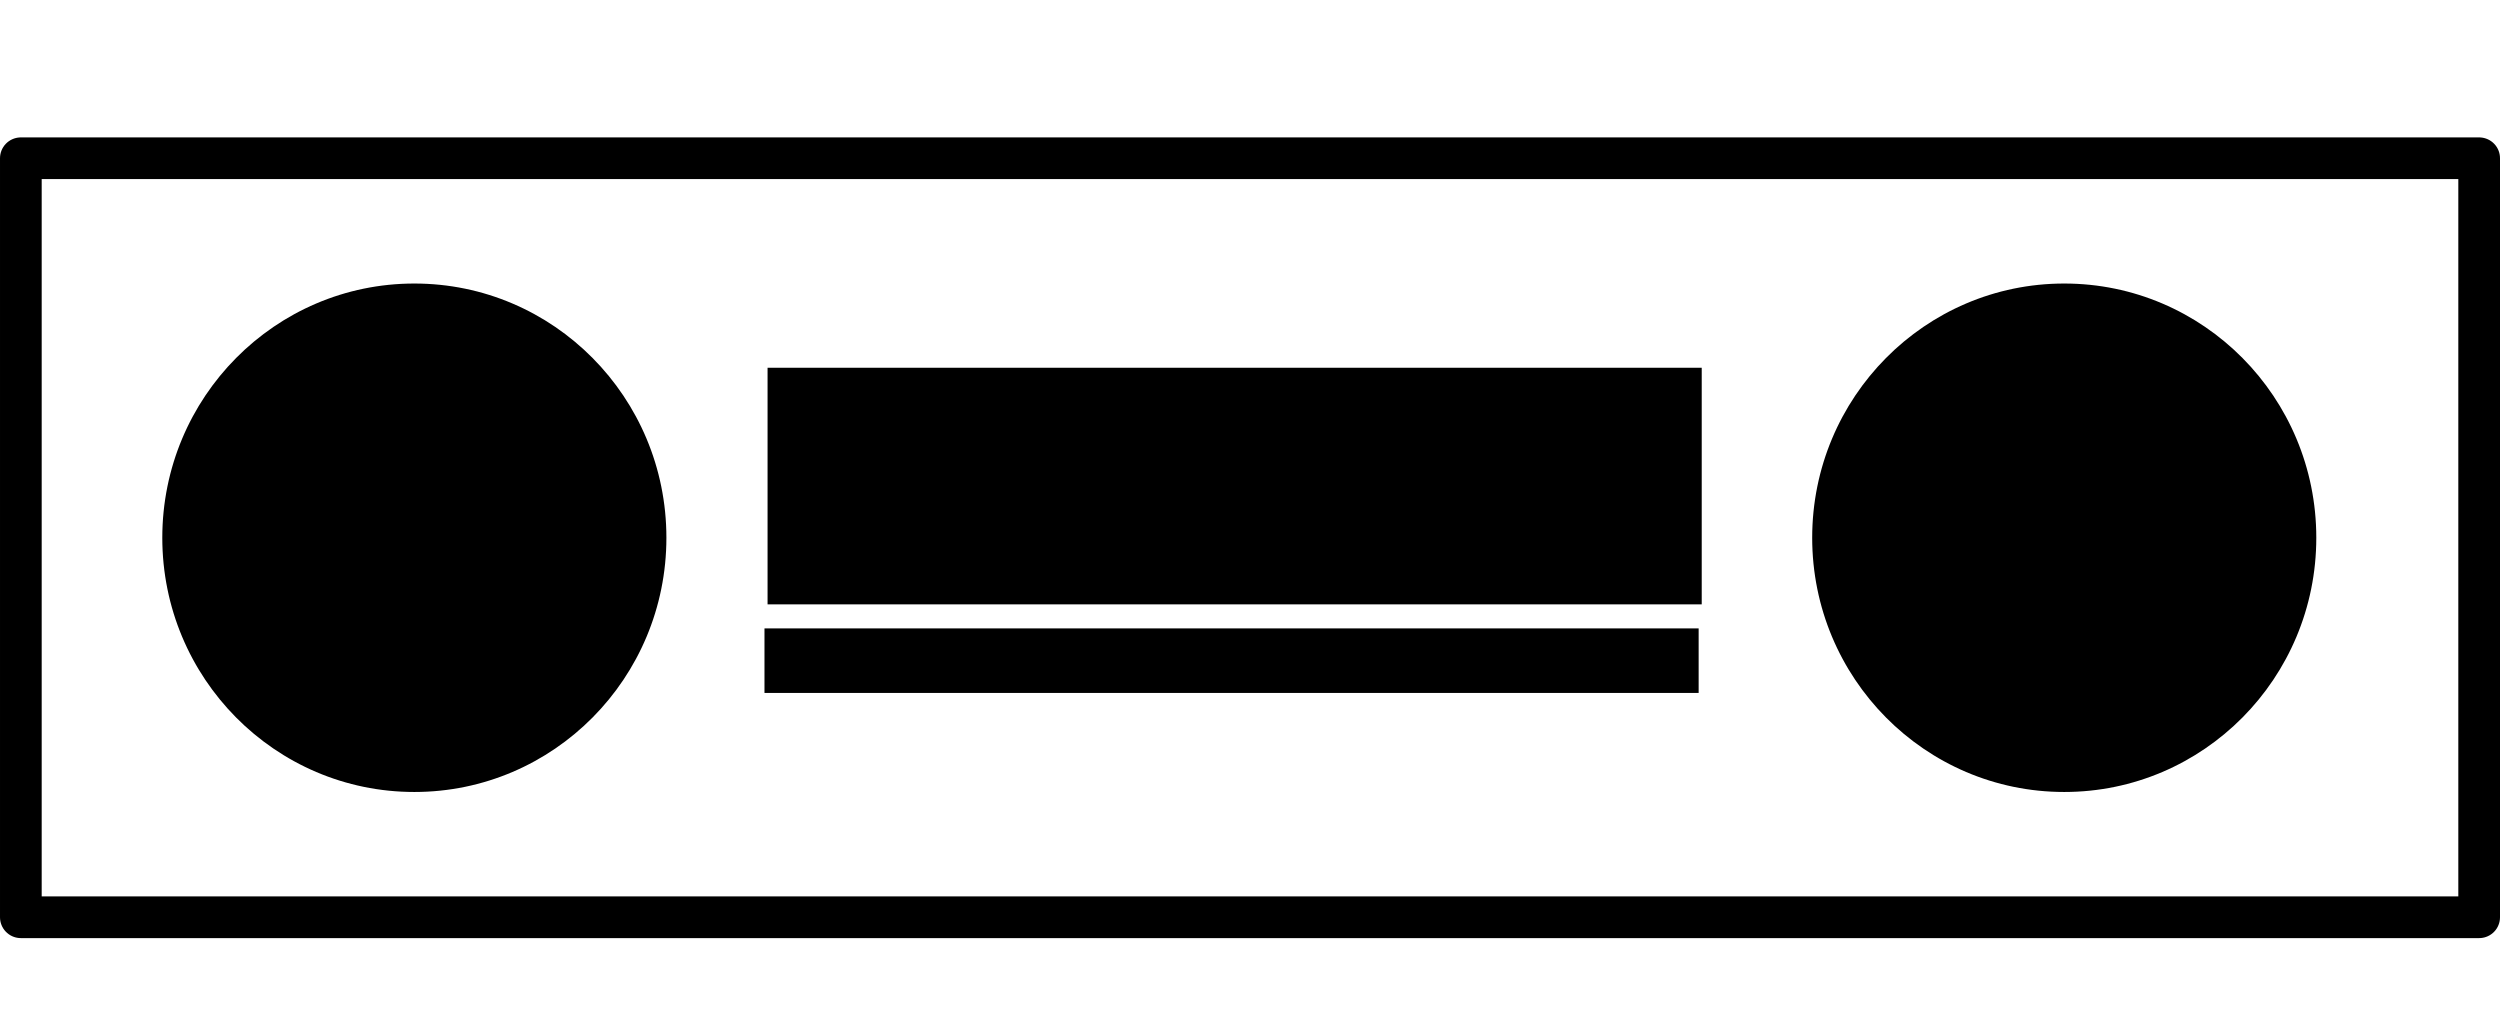
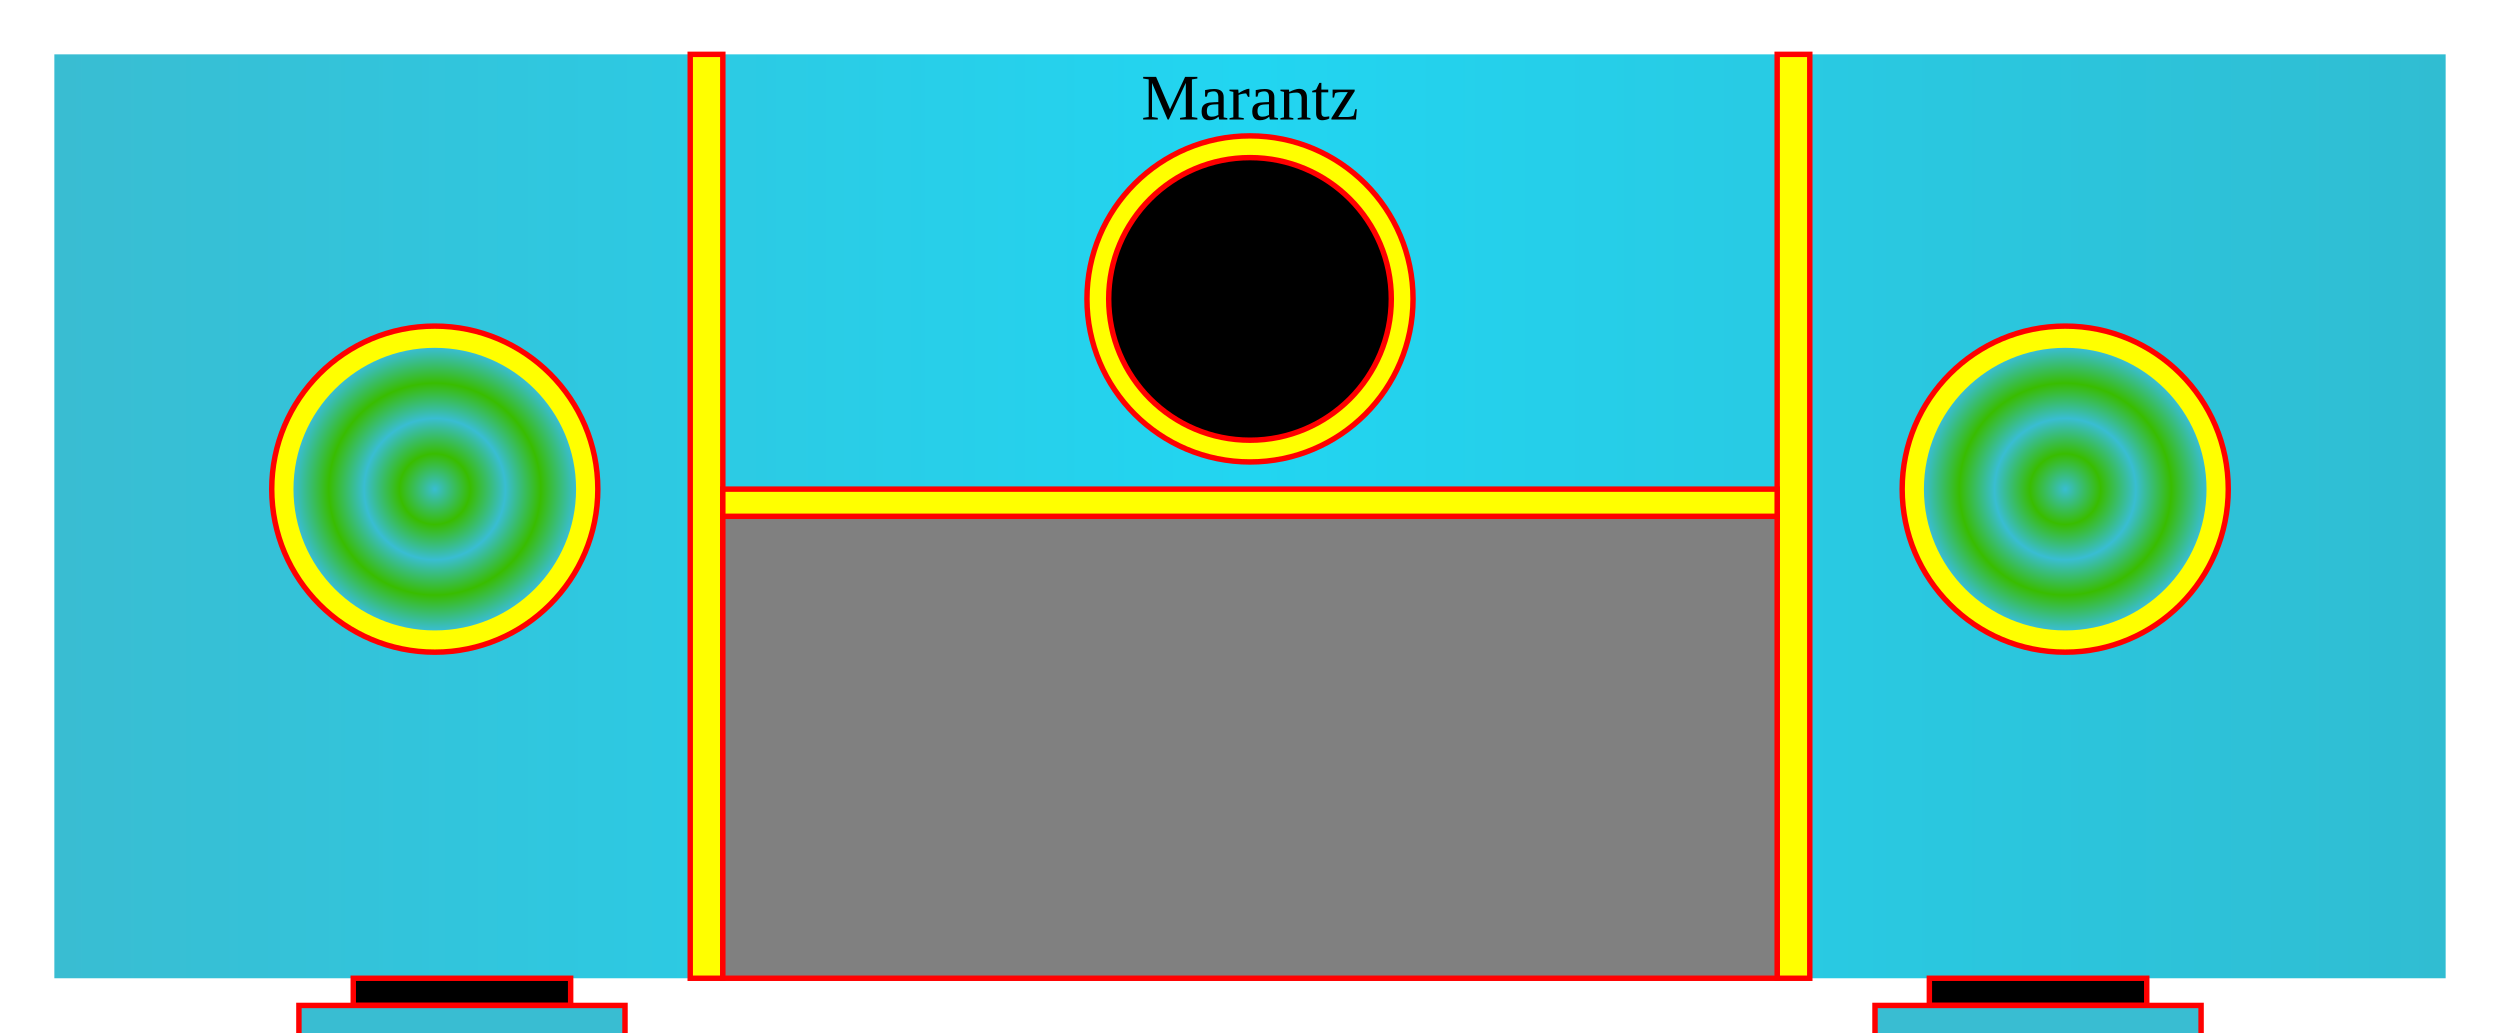
- <svg xmlns="http://www.w3.org/2000/svg" width="299.84" height="123.464" viewBox="0 0 299.84 123.464" id="svg3336" version="1.1">
-   <defs id="defs3338" />
-   <g id="layer1" transform="translate(-0.07984924,-837.8659)">
-     <rect style="fill:none;fill-rule:evenodd;stroke:#000000;stroke-width:5;stroke-linecap:butt;stroke-linejoin:round;stroke-miterlimit:4;stroke-dasharray:none;stroke-opacity:1" id="rect3344" width="294.84" height="91.032" x="2.58" y="856.846" />
-     <rect style="fill:none;stroke-width:5;stroke-linejoin:round;stroke-miterlimit:4;stroke-dasharray:none" id="rect4146" width="2.211" height="26.536" x="103.194" y="837.866" />
-     <rect style="fill:none;stroke-width:5;stroke-linejoin:round;stroke-miterlimit:4;stroke-dasharray:none" id="rect4151" width="0.369" height="19.902" x="53.071" y="838.603" />
-     <path style="fill:none;stroke-width:5;stroke-linejoin:round;stroke-miterlimit:4;stroke-dasharray:none" id="path4153" d="M 81.45,916.183 A 18.612,45.147 0 0 1 62.928,961.33 18.612,45.147 0 0 1 44.227,916.619 18.612,45.147 0 0 1 62.568,871.04 18.612,45.147 0 0 1 81.446,915.31 l -18.608,0.873 z" />
-     <ellipse style="fill:#000000;fill-opacity:1;stroke-width:5;stroke-linejoin:round;stroke-miterlimit:4;stroke-dasharray:none" id="path4157" cx="49.775" cy="902.362" rx="30.23" ry="30.491" />
-     <ellipse style="fill:#000000;fill-opacity:1;stroke-width:5;stroke-linejoin:round;stroke-miterlimit:4;stroke-dasharray:none" id="path4157-0" cx="247.657" cy="902.362" rx="30.23" ry="30.491" />
-     <rect style="fill:#000000;fill-opacity:1;stroke-width:5;stroke-linejoin:round;stroke-miterlimit:4;stroke-dasharray:none" id="rect4174" width="112.039" height="28.378" x="92.138" y="881.973" />
-     <rect style="fill:#000000;fill-opacity:1;stroke-width:5;stroke-linejoin:round;stroke-miterlimit:4;stroke-dasharray:none" id="rect4174-6" width="112.039" height="7.74" x="91.769" y="913.234" />
-   </g>
+ <svg xmlns="http://www.w3.org/2000/svg" xmlns:xlink="http://www.w3.org/1999/xlink" version="1.1" viewBox="0 0 460 190">
+   <defs>
+     <linearGradient id="g1">
+       <stop offset="0%" style="stop-color:#22D5F1" />
+       <stop offset="100%" style="stop-color:#30BDD2" />
+     </linearGradient>
+     <linearGradient id="g2">
+       <stop offset="0%" style="stop-color:#39BDD2" />
+       <stop offset="100%" style="stop-color:#22D5F1" />
+     </linearGradient>
+     <radialGradient id="rad1">
+       <stop offset="0%" style="stop-color:#39BDD2" />
+       <stop offset="25%" style="stop-color:#39BD00" />
+       <stop offset="50%" style="stop-color:#39BDD2" />
+       <stop offset="75%" style="stop-color:#39BD00" />
+       <stop offset="100%" style="stop-color:#39BDD2" />
+     </radialGradient>
+     <g id="main">
+       <rect x="10" y="10" width="220" height="170" style="fill:url(#g2);" />
+       <rect x="230" y="10" width="220" height="170" style="fill:url(#g1);" />
+       <rect x="127" y="10" width="6" height="170" style="stroke:#FF0000; fill:yellow;" />
+       <rect x="327" y="10" width="6" height="170" style="stroke:#FF0000; fill:yellow;" />
+       <rect x="133" y="95" width="194" height="85" style="stroke:#FF0000; fill:grey;" />
+       <rect x="133" y="90" width="194" height="5" style="stroke:#FF0000; fill:yellow;" />
+     </g>
+     <g id="display">
+       <circle cx="25" cy="25" r="30" style="stroke:#FF0000; fill:yellow;" />
+       <circle cx="25" cy="25" r="26" style="stroke:#FF0000; fill:black;" />
+     </g>
+     <g id="knop">
+       <circle cx="25" cy="25" r="30" style="stroke:#FF0000; fill:yellow;" />
+       <circle cx="25" cy="25" r="26" style="fill:url(#rad1);" />
+     </g>
+     <g id="voet">
+       <rect x="10" y="0" width="40" height="5" style="stroke:#FF0000; fill:black;" />
+       <rect x="0" y="5" width="60" height="10" style="stroke:#FF0000; fill:#39BDD2;" />
+     </g>
+     <g id="avr">
+       <use xlink:href="#main" />
+       <use xlink:href="#voet" transform="translate(55,180)" />
+       <use xlink:href="#voet" transform="translate(345,180)" />
+       <use xlink:href="#display" transform="translate(205 , 30 )" />
+       <text x="210" y="22">Marantz</text>
+       <use xlink:href="#knop" transform="translate(55 , 65 )" />
+       <use xlink:href="#knop" transform="translate(355 , 65 )" />
+     </g>
+   </defs>
+   <use xlink:href="#avr" />
</svg>
